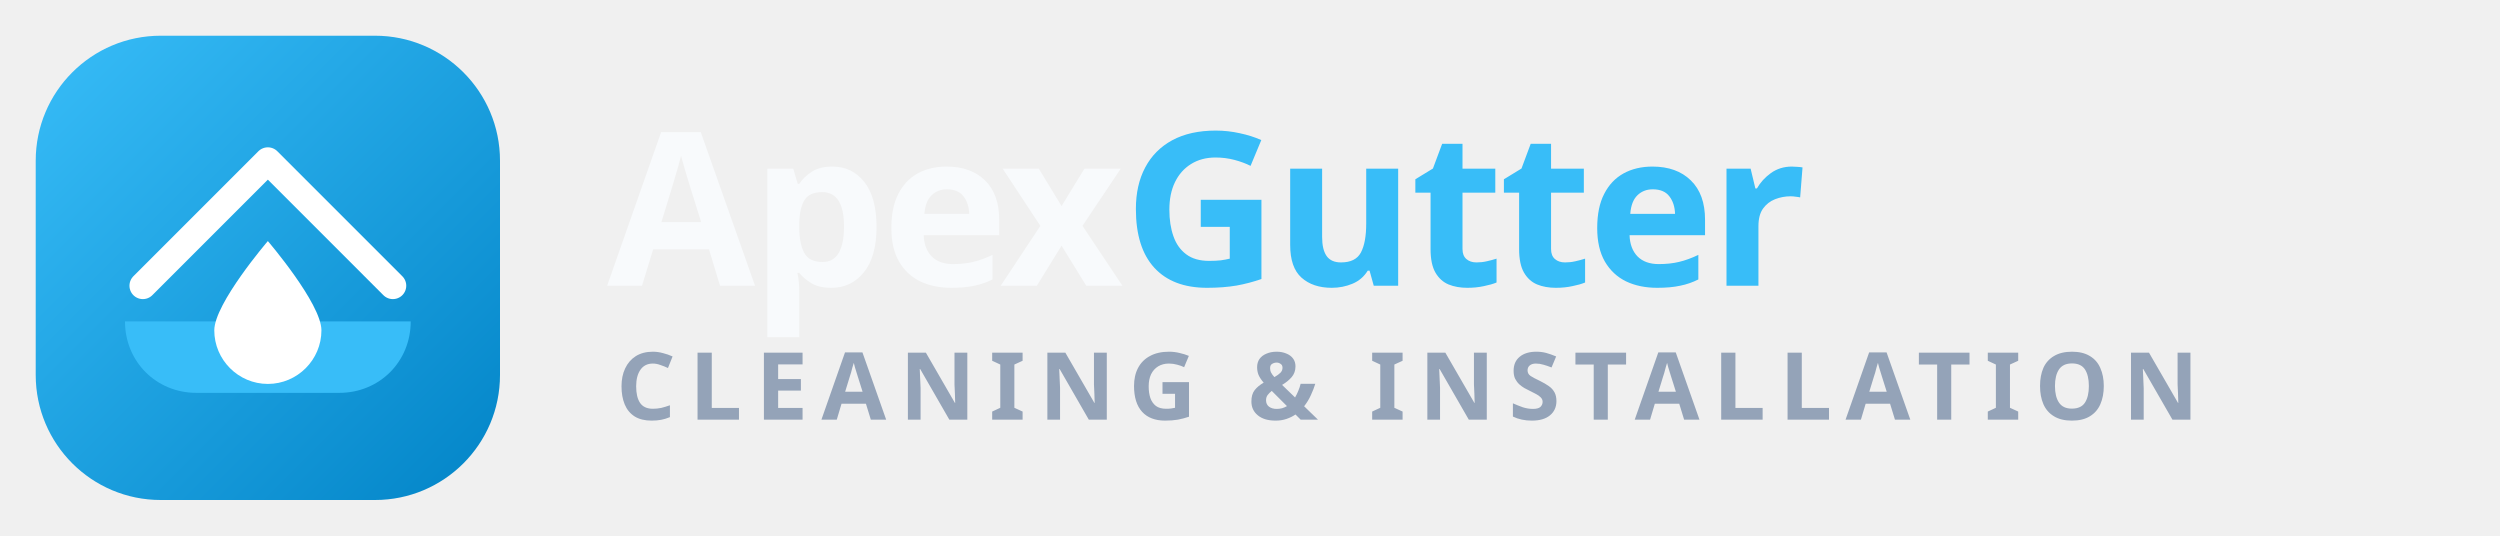
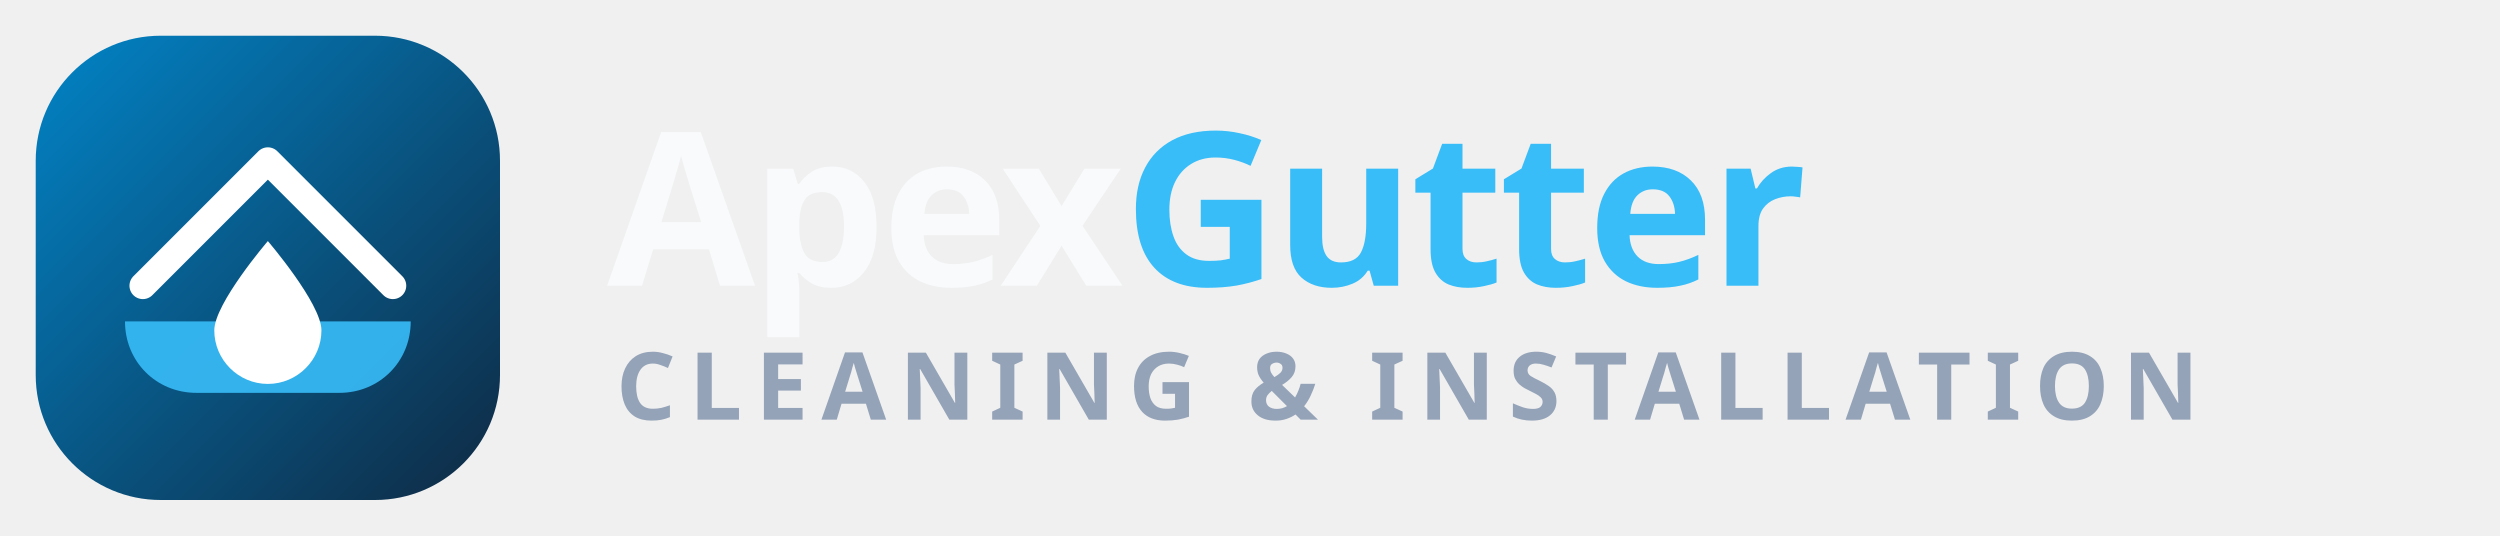
<svg xmlns="http://www.w3.org/2000/svg" viewBox="0 0 280 60" width="280" height="60" fill="none">
  <g transform="translate(4, 4)">
    <rect width="52" height="52" rx="14" fill="url(#brandGradientDark)" />
    <path d="M12 28L26 14L40 28" stroke="#ffffff" stroke-width="3" stroke-linecap="round" stroke-linejoin="round" />
-     <path d="M10 32H42C42 36.5 38.5 40 34 40H18C13.5 40 10 36.5 10 32Z" fill="#38bdf8" />
+     <path d="M10 32H42C42 36.5 38.5 40 34 40H18C13.5 40 10 36.5 10 32Z" fill="#38bdf8" fill-opacity="0.9" />
    <path d="M26 23C26 23 20 30 20 33C20 36.3 22.7 39 26 39C29.3 39 32 36.3 32 33C32 30 26 23 26 23Z" fill="#ffffff" />
  </g>
  <text x="68" y="32" font-family="'Outfit', 'Plus Jakarta Sans', system-ui, sans-serif" font-weight="800" font-size="24" fill="#f8fafc" letter-spacing="-0.5">Apex<tspan fill="#38bdf8">Gutter</tspan>
  </text>
  <text x="69" y="47" font-family="'Plus Jakarta Sans', system-ui, sans-serif" font-weight="600" font-size="10.5" fill="#94a3b8" letter-spacing="1.5">CLEANING &amp; INSTALLATION</text>
  <defs>
    <linearGradient id="brandGradientDark" x1="0" y1="0" x2="52" y2="52" gradientUnits="userSpaceOnUse">
-       <stop stop-color="#38bdf8" />
-       <stop offset="1" stop-color="#0284c7" />
+       <stop stop-color="#0284c7" />
+       <stop offset="1" stop-color="#0f2942" />
    </linearGradient>
  </defs>
</svg>
